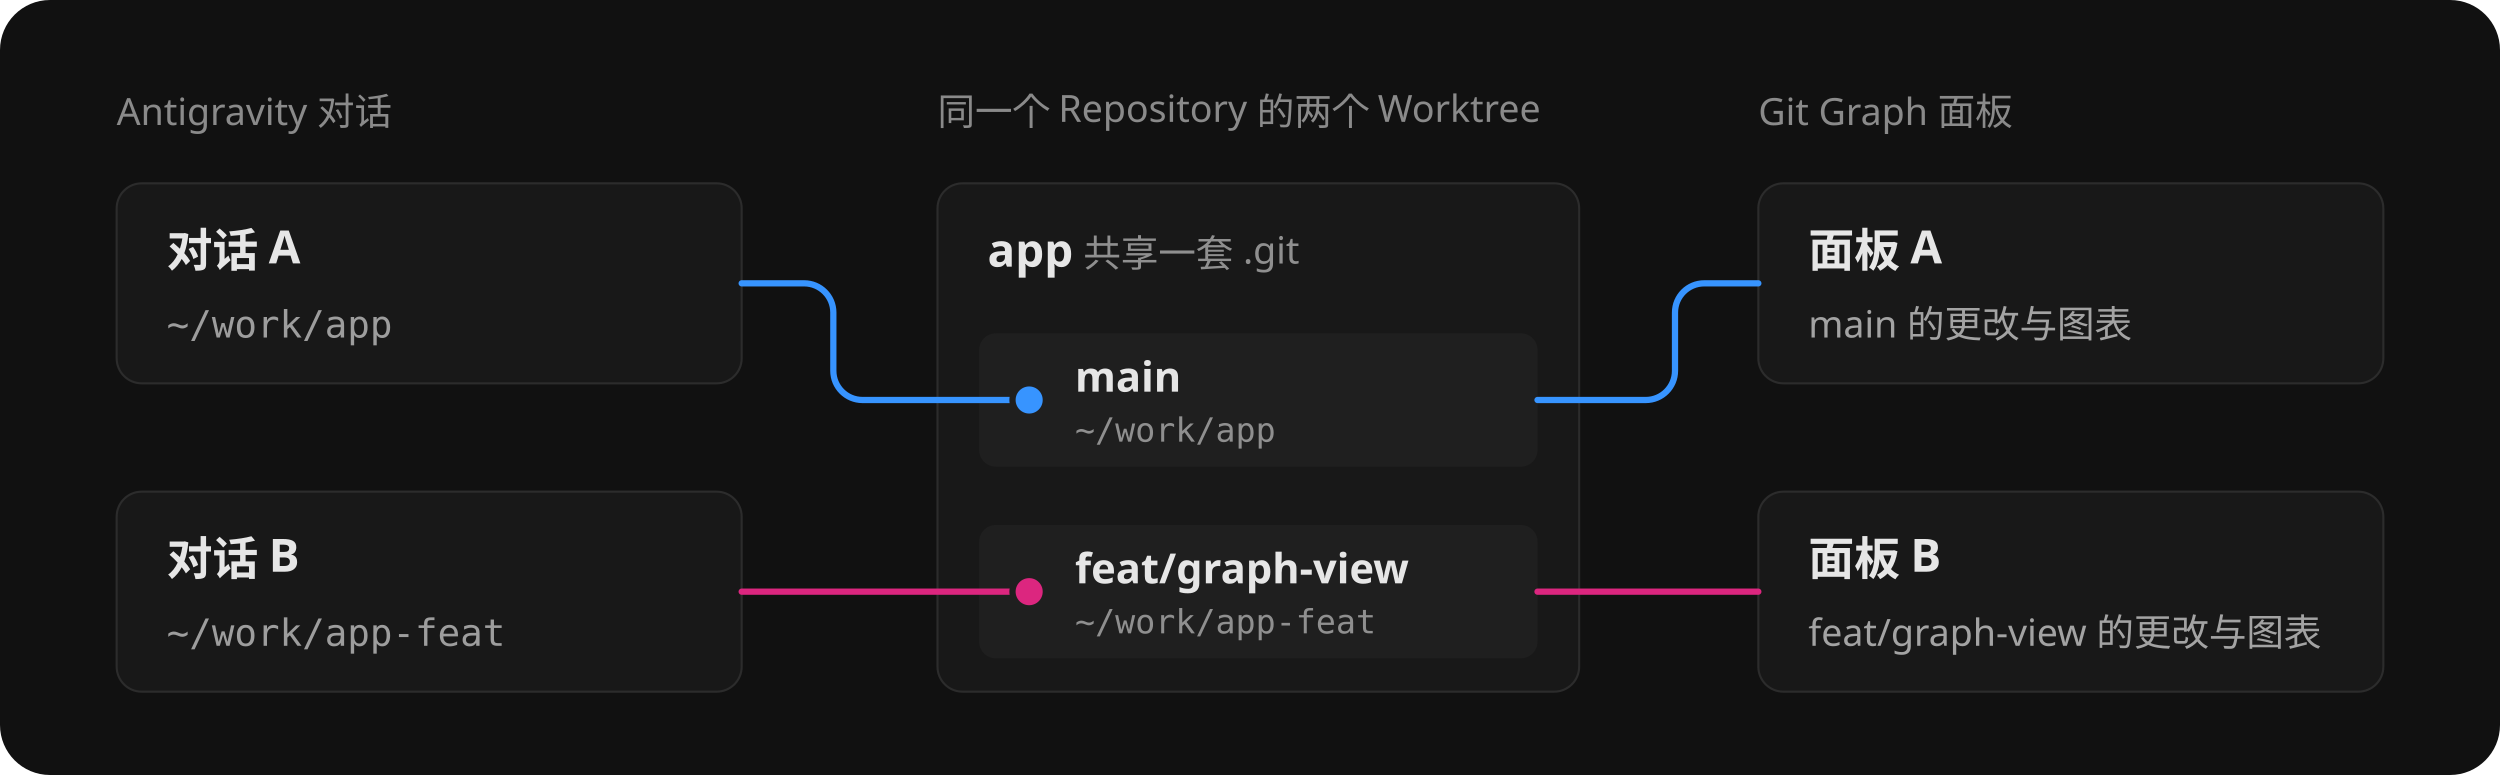
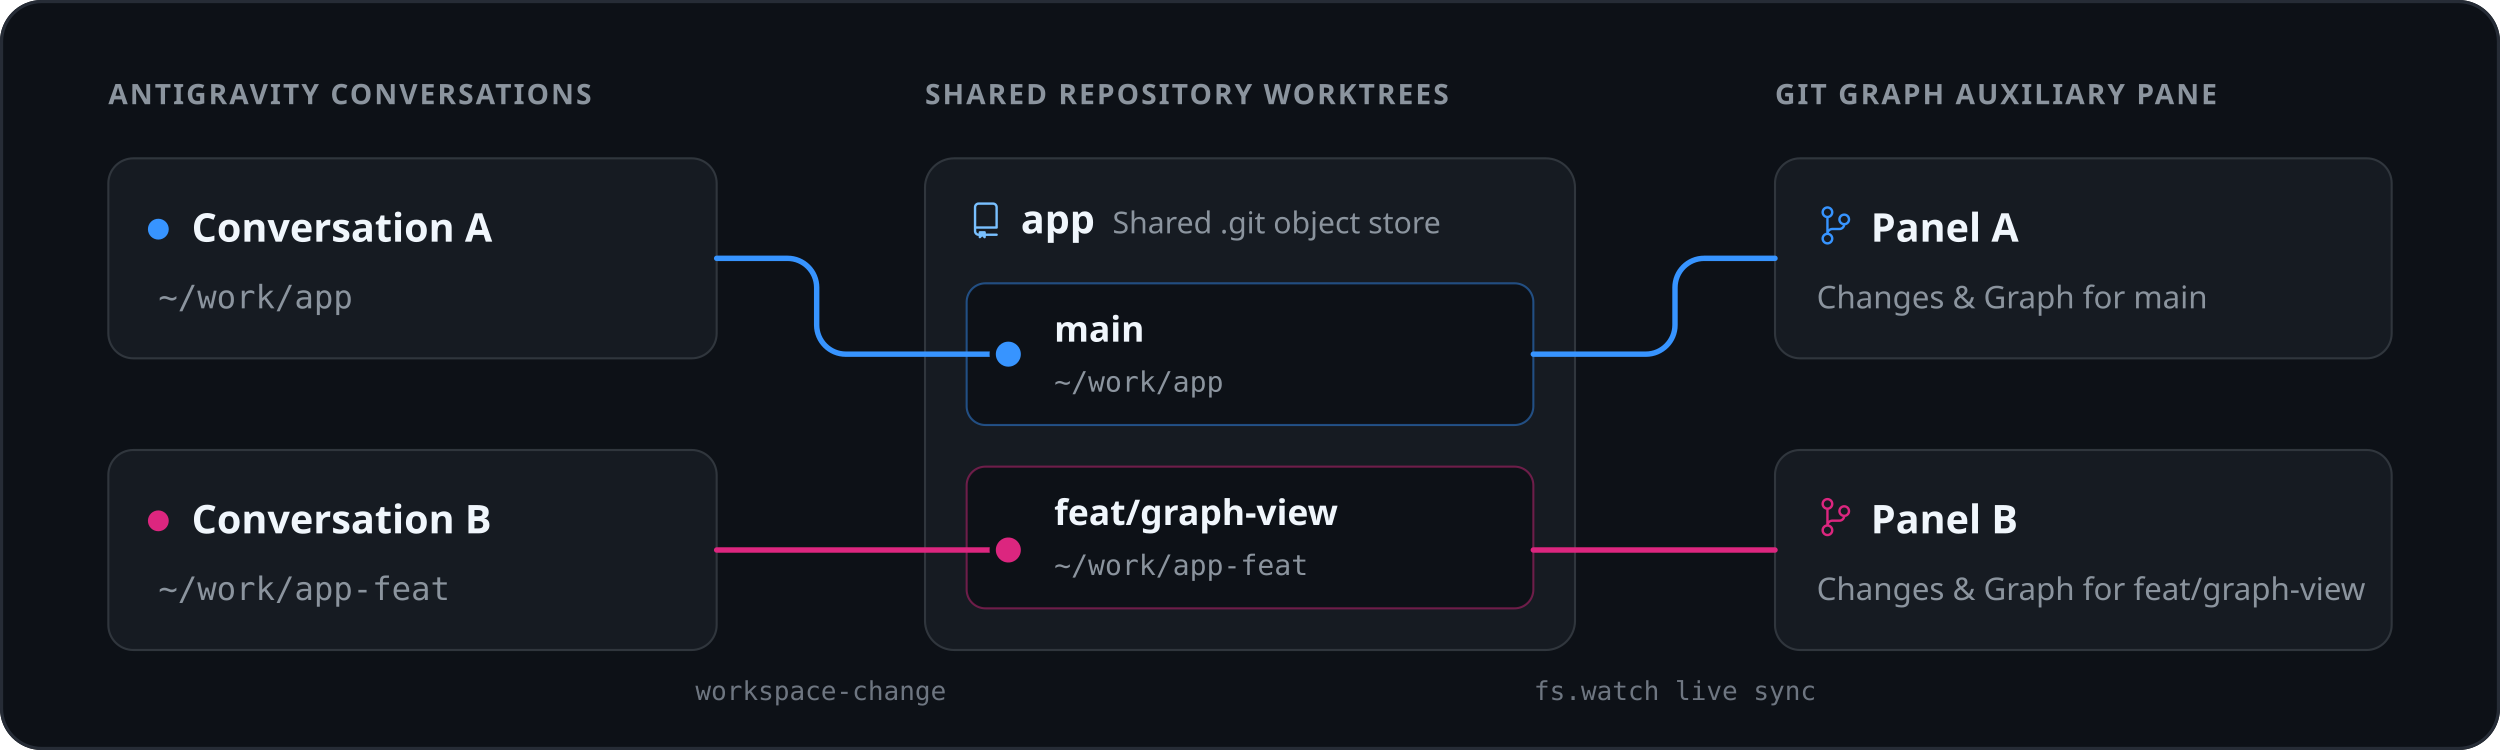
- <svg xmlns="http://www.w3.org/2000/svg" width="1200" height="372" viewBox="0 0 1200 372" role="img" aria-labelledby="title desc">
-   <rect width="1200" height="372" rx="24" fill="#111111" />
+ <svg xmlns="http://www.w3.org/2000/svg" width="1200" height="360" viewBox="0 0 1200 360" role="img" aria-labelledby="follow-title follow-desc">
+   <rect width="1200" height="360" rx="20" fill="#0d1117" />
+   <rect x="0.75" y="0.75" width="1198.5" height="358.5" rx="19.25" fill="none" stroke="#262c36" stroke-width="1.5" />
  <g font-family="'Segoe UI', -apple-system, BlinkMacSystemFont, 'PingFang SC', 'Microsoft YaHei', sans-serif">
-     <g id="column-titles" font-size="18" fill="#8a8a8a">
-       <text x="56" y="60">Antigravity 对话</text>
-       <text x="450" y="60">同一个 Repository 的两个 Worktree</text>
-       <text x="844" y="60">Git Graph 面板</text>
+     <text x="52" y="50" font-size="13.5" font-weight="600" letter-spacing="1" fill="#8b949e">ANTIGRAVITY CONVERSATIONS</text>
+     <text x="444" y="50" font-size="13.5" font-weight="600" letter-spacing="1" fill="#8b949e">SHARED REPOSITORY WORKTREES</text>
+     <text x="852" y="50" font-size="13.5" font-weight="600" letter-spacing="1" fill="#8b949e">GIT GRAPH AUXILIARY PANE</text>
+     <rect x="52" y="76" width="292" height="96" rx="12" fill="#161b22" stroke="#30363d" />
+     <circle cx="76" cy="110" r="5" fill="#3794ff" />
+     <text x="92" y="116" font-size="19" font-weight="600" fill="#f0f6fc">Conversation A</text>
+     <text x="76" y="148" font-family="ui-monospace, 'Cascadia Mono', SFMono-Regular, Menlo, Consolas, monospace" font-size="15.5" fill="#8b949e">~/work/app</text>
+     <rect x="52" y="216" width="292" height="96" rx="12" fill="#161b22" stroke="#30363d" />
+     <circle cx="76" cy="250" r="5" fill="#dc267f" />
+     <text x="92" y="256" font-size="19" font-weight="600" fill="#f0f6fc">Conversation B</text>
+     <text x="76" y="288" font-family="ui-monospace, 'Cascadia Mono', SFMono-Regular, Menlo, Consolas, monospace" font-size="15.5" fill="#8b949e">~/work/app-feat</text>
+     <rect x="444" y="76" width="312" height="236" rx="14" fill="#161b22" stroke="#30363d" />
+     <g transform="translate(464 96) scale(1.15)" fill="#79c0ff">
+       <path d="M12.5 12C12.776 12 13 11.776 13 11.5V3C13 1.895 12.105 1 11 1H5C3.895 1 3 1.895 3 3V13C3 14.105 3.895 15 5 15V15.5C5 15.702 5.122 15.885 5.309 15.962C5.495 16.039 5.711 15.997 5.854 15.854L6.5 15.208L7.146 15.854C7.242 15.95 7.37 16 7.5 16C7.564 16 7.63 15.987 7.691 15.962C7.878 15.885 8 15.702 8 15.5V15H12.5C12.776 15 13 14.776 13 14.5C13 14.224 12.776 14 12.5 14H8V13.5C8 13.224 7.776 13 7.5 13H5.5C5.224 13 5 13.224 5 13.5V14C4.448 14 4 13.552 4 13V12H12.5ZM4 3C4 2.448 4.448 2 5 2H11C11.552 2 12 2.448 12 3V11H4V3Z" />
    </g>
-     <g id="conversations">
-       <rect x="56" y="88" width="300" height="96" rx="12" fill="#181818" stroke="#2c2c2c" />
-       <text x="80" y="128" font-size="22" font-weight="600" fill="#e6e6e6">对话 A</text>
-       <text x="80" y="162" font-family="ui-monospace, 'Cascadia Mono', SFMono-Regular, Menlo, Consolas, monospace" font-size="18" fill="#9d9d9d">~/work/app</text>
-       <rect x="56" y="236" width="300" height="96" rx="12" fill="#181818" stroke="#2c2c2c" />
-       <text x="80" y="276" font-size="22" font-weight="600" fill="#e6e6e6">对话 B</text>
-       <text x="80" y="310" font-family="ui-monospace, 'Cascadia Mono', SFMono-Regular, Menlo, Consolas, monospace" font-size="18" fill="#9d9d9d">~/work/app-feat</text>
+     <text x="490" y="112" font-size="19" font-weight="700" fill="#f0f6fc">app</text>
+     <text x="534" y="112" font-size="14.5" fill="#8b949e">Shared .git object store</text>
+     <rect x="464" y="136" width="272" height="68" rx="9" fill="#0d1117" stroke="#3794ff" stroke-opacity="0.45" />
+     <text x="506" y="164" font-size="17" font-weight="600" fill="#f0f6fc">main</text>
+     <text x="506" y="188" font-family="ui-monospace, 'Cascadia Mono', SFMono-Regular, Menlo, Consolas, monospace" font-size="13.5" fill="#8b949e">~/work/app</text>
+     <rect x="464" y="224" width="272" height="68" rx="9" fill="#0d1117" stroke="#dc267f" stroke-opacity="0.45" />
+     <text x="506" y="252" font-size="17" font-weight="600" fill="#f0f6fc">feat/graph-view</text>
+     <text x="506" y="276" font-family="ui-monospace, 'Cascadia Mono', SFMono-Regular, Menlo, Consolas, monospace" font-size="13.5" fill="#8b949e">~/work/app-feat</text>
+     <rect x="852" y="76" width="296" height="96" rx="12" fill="#161b22" stroke="#30363d" />
+     <g transform="translate(872 99) scale(1.15)" fill="#3794ff">
+       <path d="M14 5.5C14 4.121 12.879 3 11.5 3C10.121 3 9 4.121 9 5.5C9 6.682 9.826 7.669 10.93 7.928C10.744 8.546 10.177 9 9.5 9H6.5C5.935 9 5.419 9.195 5 9.512V4.949C6.14 4.717 7 3.707 7 2.5C7 1.121 5.879 0 4.5 0C3.121 0 2 1.121 2 2.5C2 3.708 2.86 4.717 4 4.949V11.05C2.86 11.282 2 12.292 2 13.499C2 14.878 3.121 15.999 4.5 15.999C5.879 15.999 7 14.878 7 13.499C7 12.317 6.174 11.33 5.07 11.071C5.256 10.453 5.823 9.999 6.5 9.999H9.5C10.723 9.999 11.74 9.115 11.954 7.953C13.116 7.738 14 6.723 14 5.5ZM3 2.5C3 1.673 3.673 1 4.5 1C5.327 1 6 1.673 6 2.5C6 3.327 5.327 4 4.5 4C3.673 4 3 3.327 3 2.5ZM6 13.5C6 14.327 5.327 15 4.5 15C3.673 15 3 14.327 3 13.5C3 12.673 3.673 12 4.5 12C5.327 12 6 12.673 6 13.5ZM11.5 7C10.673 7 10 6.327 10 5.5C10 4.673 10.673 4 11.5 4C12.327 4 13 4.673 13 5.5C13 6.327 12.327 7 11.5 7Z" />
    </g>
-     <g id="repository">
-       <rect x="450" y="88" width="308" height="244" rx="12" fill="#181818" stroke="#2c2c2c" />
-       <text x="474" y="128" font-size="22" font-weight="600" fill="#e6e6e6">app</text>
-       <text x="520" y="128" font-size="18" fill="#8f8f8f">共享一套 .git</text>
-       <rect x="470" y="160" width="268" height="64" rx="8" fill="#1f1f1f" />
-       <text x="516" y="188" font-size="20" font-weight="600" fill="#e6e6e6">main</text>
-       <text x="516" y="212" font-family="ui-monospace, 'Cascadia Mono', SFMono-Regular, Menlo, Consolas, monospace" font-size="16" fill="#8f8f8f">~/work/app</text>
-       <rect x="470" y="252" width="268" height="64" rx="8" fill="#1f1f1f" />
-       <text x="516" y="280" font-size="20" font-weight="600" fill="#e6e6e6">feat/graph-view</text>
-       <text x="516" y="304" font-family="ui-monospace, 'Cascadia Mono', SFMono-Regular, Menlo, Consolas, monospace" font-size="16" fill="#8f8f8f">~/work/app-feat</text>
+     <text x="898" y="116" font-size="19" font-weight="600" fill="#f0f6fc">Panel A</text>
+     <text x="872" y="148" font-size="15" fill="#8b949e">Changes &amp; Graph for main</text>
+     <rect x="852" y="216" width="296" height="96" rx="12" fill="#161b22" stroke="#30363d" />
+     <g transform="translate(872 239) scale(1.15)" fill="#dc267f">
+       <path d="M14 5.5C14 4.121 12.879 3 11.5 3C10.121 3 9 4.121 9 5.5C9 6.682 9.826 7.669 10.93 7.928C10.744 8.546 10.177 9 9.5 9H6.5C5.935 9 5.419 9.195 5 9.512V4.949C6.14 4.717 7 3.707 7 2.5C7 1.121 5.879 0 4.5 0C3.121 0 2 1.121 2 2.5C2 3.708 2.86 4.717 4 4.949V11.05C2.86 11.282 2 12.292 2 13.499C2 14.878 3.121 15.999 4.5 15.999C5.879 15.999 7 14.878 7 13.499C7 12.317 6.174 11.33 5.07 11.071C5.256 10.453 5.823 9.999 6.5 9.999H9.5C10.723 9.999 11.74 9.115 11.954 7.953C13.116 7.738 14 6.723 14 5.5ZM3 2.5C3 1.673 3.673 1 4.5 1C5.327 1 6 1.673 6 2.5C6 3.327 5.327 4 4.5 4C3.673 4 3 3.327 3 2.5ZM6 13.5C6 14.327 5.327 15 4.5 15C3.673 15 3 14.327 3 13.5C3 12.673 3.673 12 4.5 12C5.327 12 6 12.673 6 13.5ZM11.5 7C10.673 7 10 6.327 10 5.5C10 4.673 10.673 4 11.5 4C12.327 4 13 4.673 13 5.5C13 6.327 12.327 7 11.5 7Z" />
    </g>
-     <g id="panels">
-       <rect x="844" y="88" width="300" height="96" rx="12" fill="#181818" stroke="#2c2c2c" />
-       <text x="868" y="128" font-size="22" font-weight="600" fill="#e6e6e6">面板 A</text>
-       <text x="868" y="162" font-size="18" fill="#a3a3a3">main 的更改与图表</text>
-       <rect x="844" y="236" width="300" height="96" rx="12" fill="#181818" stroke="#2c2c2c" />
-       <text x="868" y="276" font-size="22" font-weight="600" fill="#e6e6e6">面板 B</text>
-       <text x="868" y="310" font-size="18" fill="#a3a3a3">feat/graph-view 的更改与图表</text>
+     <text x="898" y="256" font-size="19" font-weight="600" fill="#f0f6fc">Panel B</text>
+     <text x="872" y="288" font-size="15" fill="#8b949e">Changes &amp; Graph for feat/graph-view</text>
+     <g fill="none" stroke-width="2.6" stroke-linecap="round">
+       <path d="M 344 124 H 378 A 14 14 0 0 1 392 138 V 156 A 14 14 0 0 0 406 170 H 484" stroke="#3794ff" />
+       <path d="M 344 264 H 484" stroke="#dc267f" />
+       <path d="M 736 170 H 790 A 14 14 0 0 0 804 156 V 138 A 14 14 0 0 1 818 124 H 852" stroke="#3794ff" />
+       <path d="M 736 264 H 852" stroke="#dc267f" />
    </g>
-     <g id="lanes" fill="none" stroke-width="3" stroke-linecap="round">
-       <path d="M 356 136 H 386 A 14 14 0 0 1 400 150 V 178 A 14 14 0 0 0 414 192 H 494" stroke="#3794ff" />
-       <path d="M 356 284 H 494" stroke="#dc267f" />
-       <path d="M 738 192 H 790 A 14 14 0 0 0 804 178 V 150 A 14 14 0 0 1 818 136 H 844" stroke="#3794ff" />
-       <path d="M 738 284 H 844" stroke="#dc267f" />
+     <g stroke="#0d1117" stroke-width="3">
+       <circle cx="484" cy="170" r="7.5" fill="#3794ff" />
+       <circle cx="484" cy="264" r="7.5" fill="#dc267f" />
    </g>
-     <g id="worktree-dots" stroke="#1f1f1f" stroke-width="3">
-       <circle cx="494" cy="192" r="8" fill="#3794ff" />
-       <circle cx="494" cy="284" r="8" fill="#dc267f" />
-     </g>
+     <text x="394" y="336" text-anchor="middle" font-family="ui-monospace, 'Cascadia Mono', SFMono-Regular, Menlo, Consolas, monospace" font-size="12.5" fill="#6e7681">workspace-change</text>
+     <text x="804" y="336" text-anchor="middle" font-family="ui-monospace, 'Cascadia Mono', SFMono-Regular, Menlo, Consolas, monospace" font-size="12.5" fill="#6e7681">fs.watch live sync</text>
  </g>
</svg>
